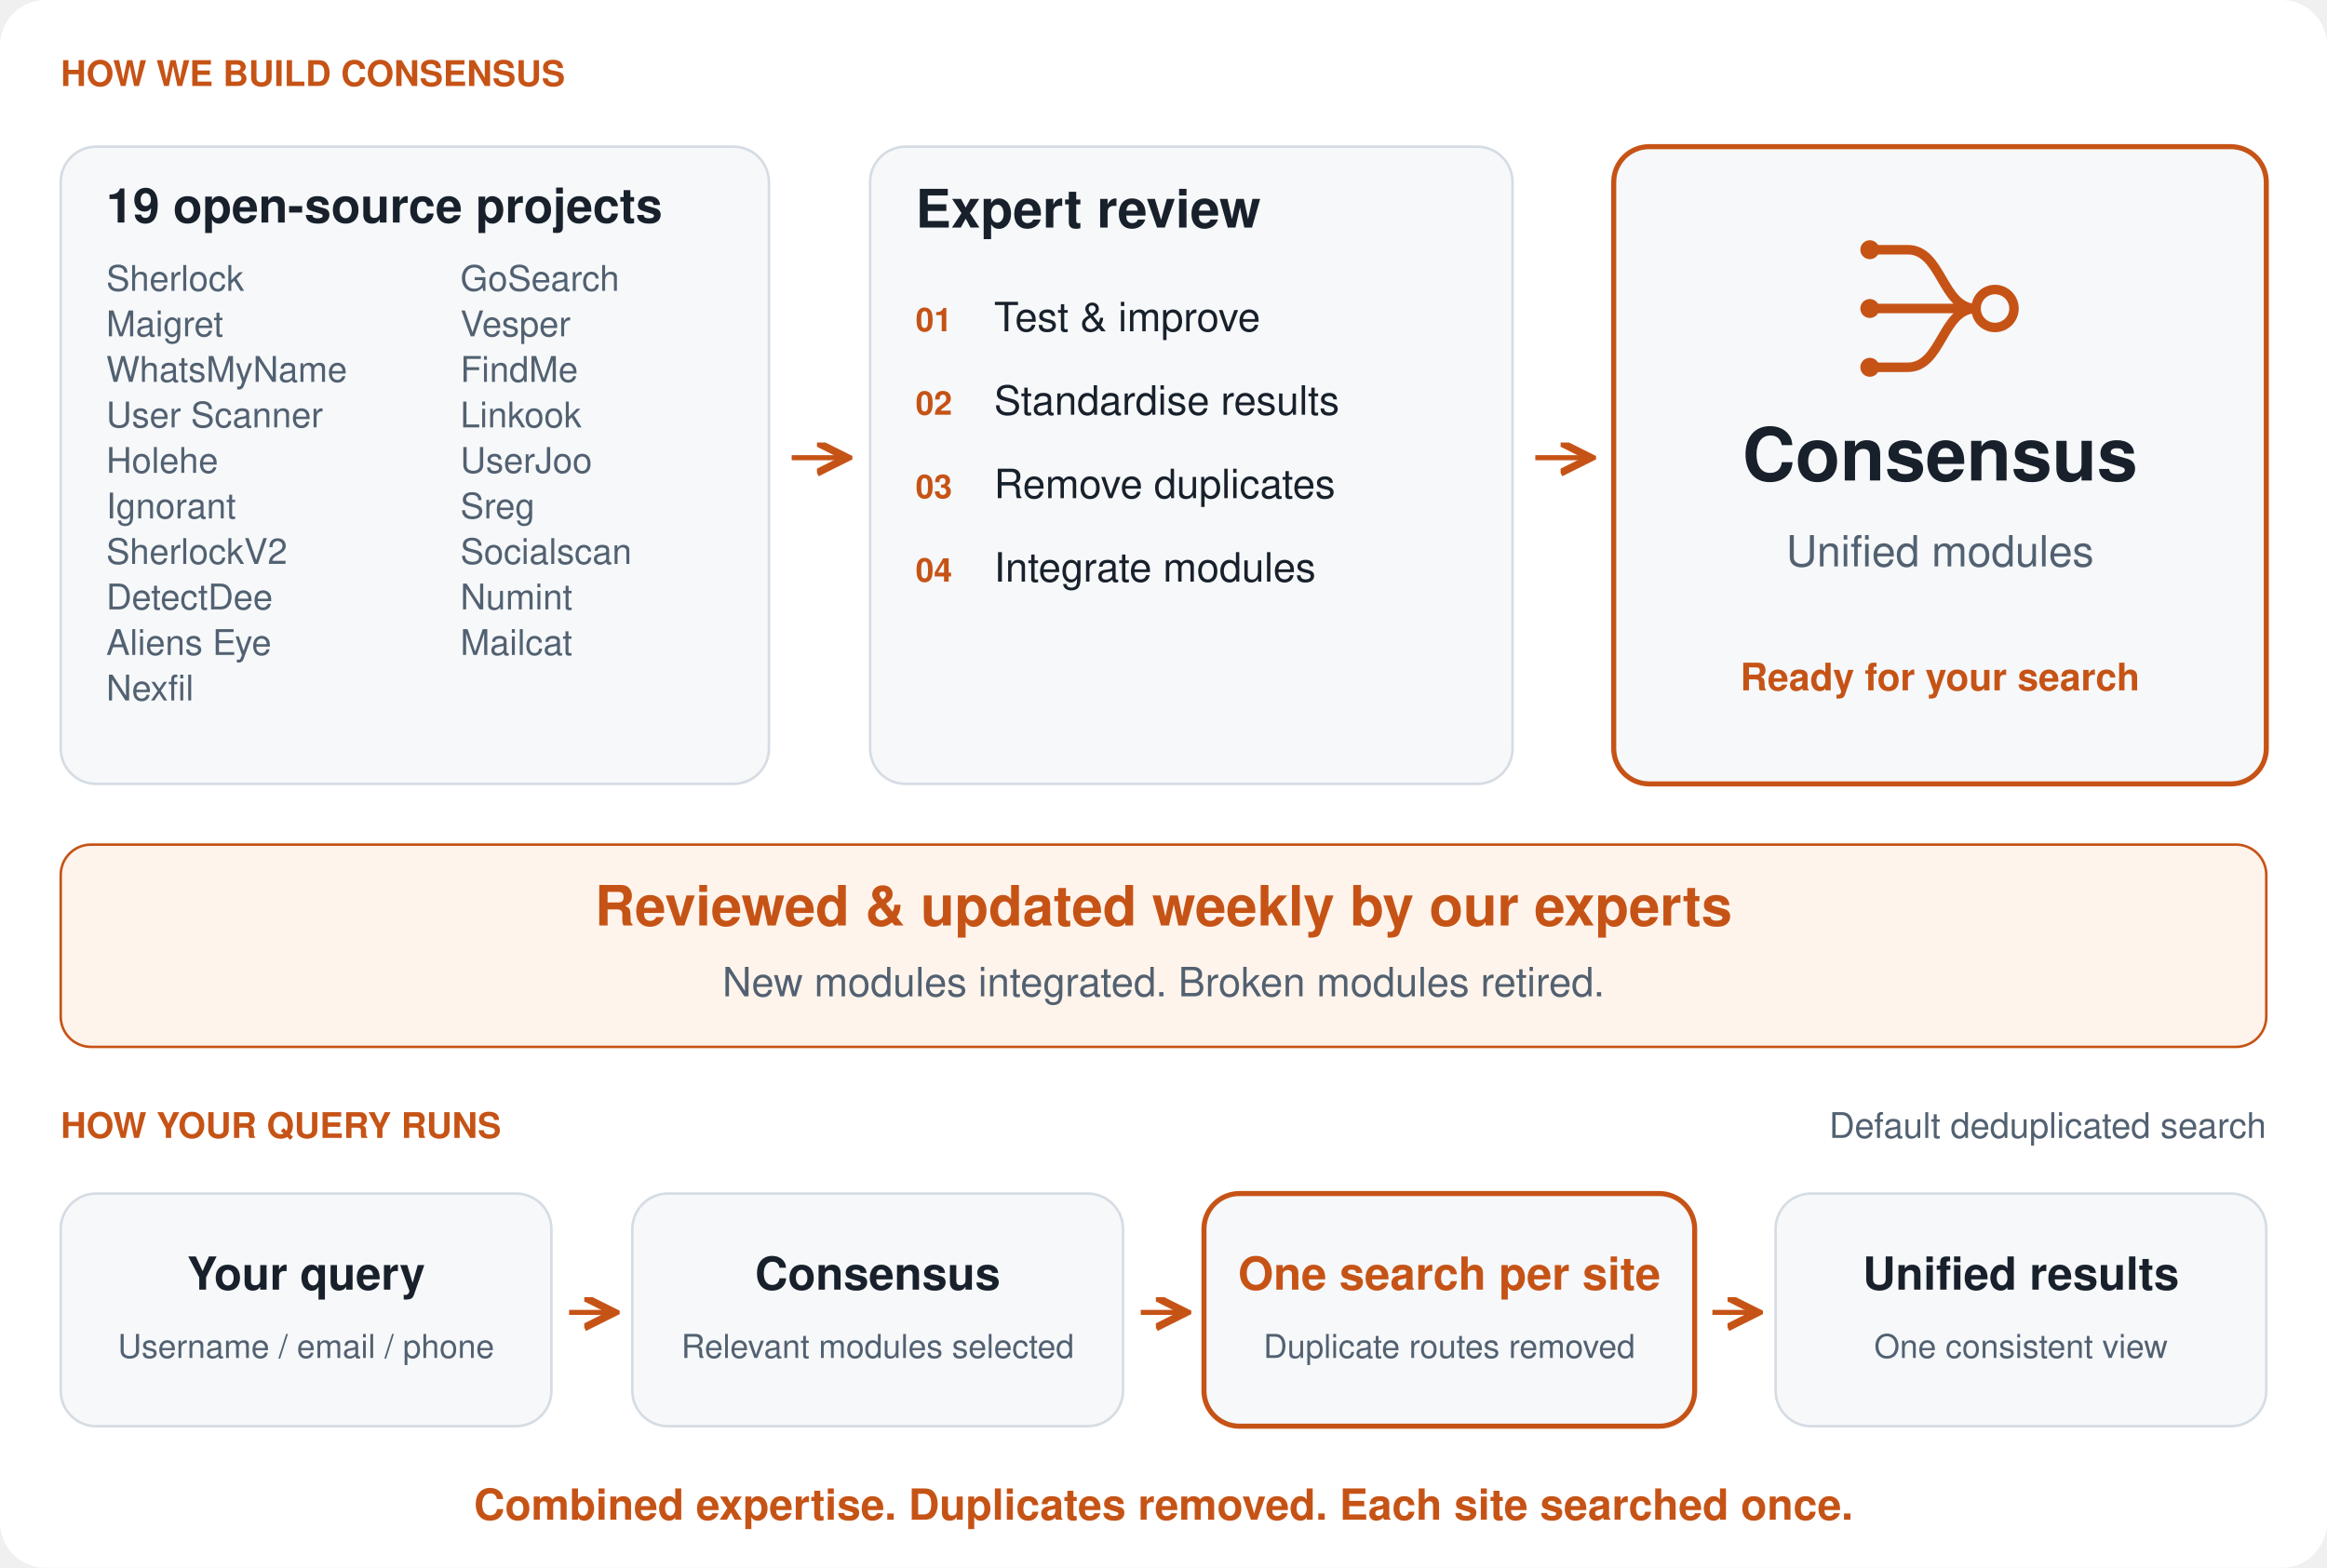
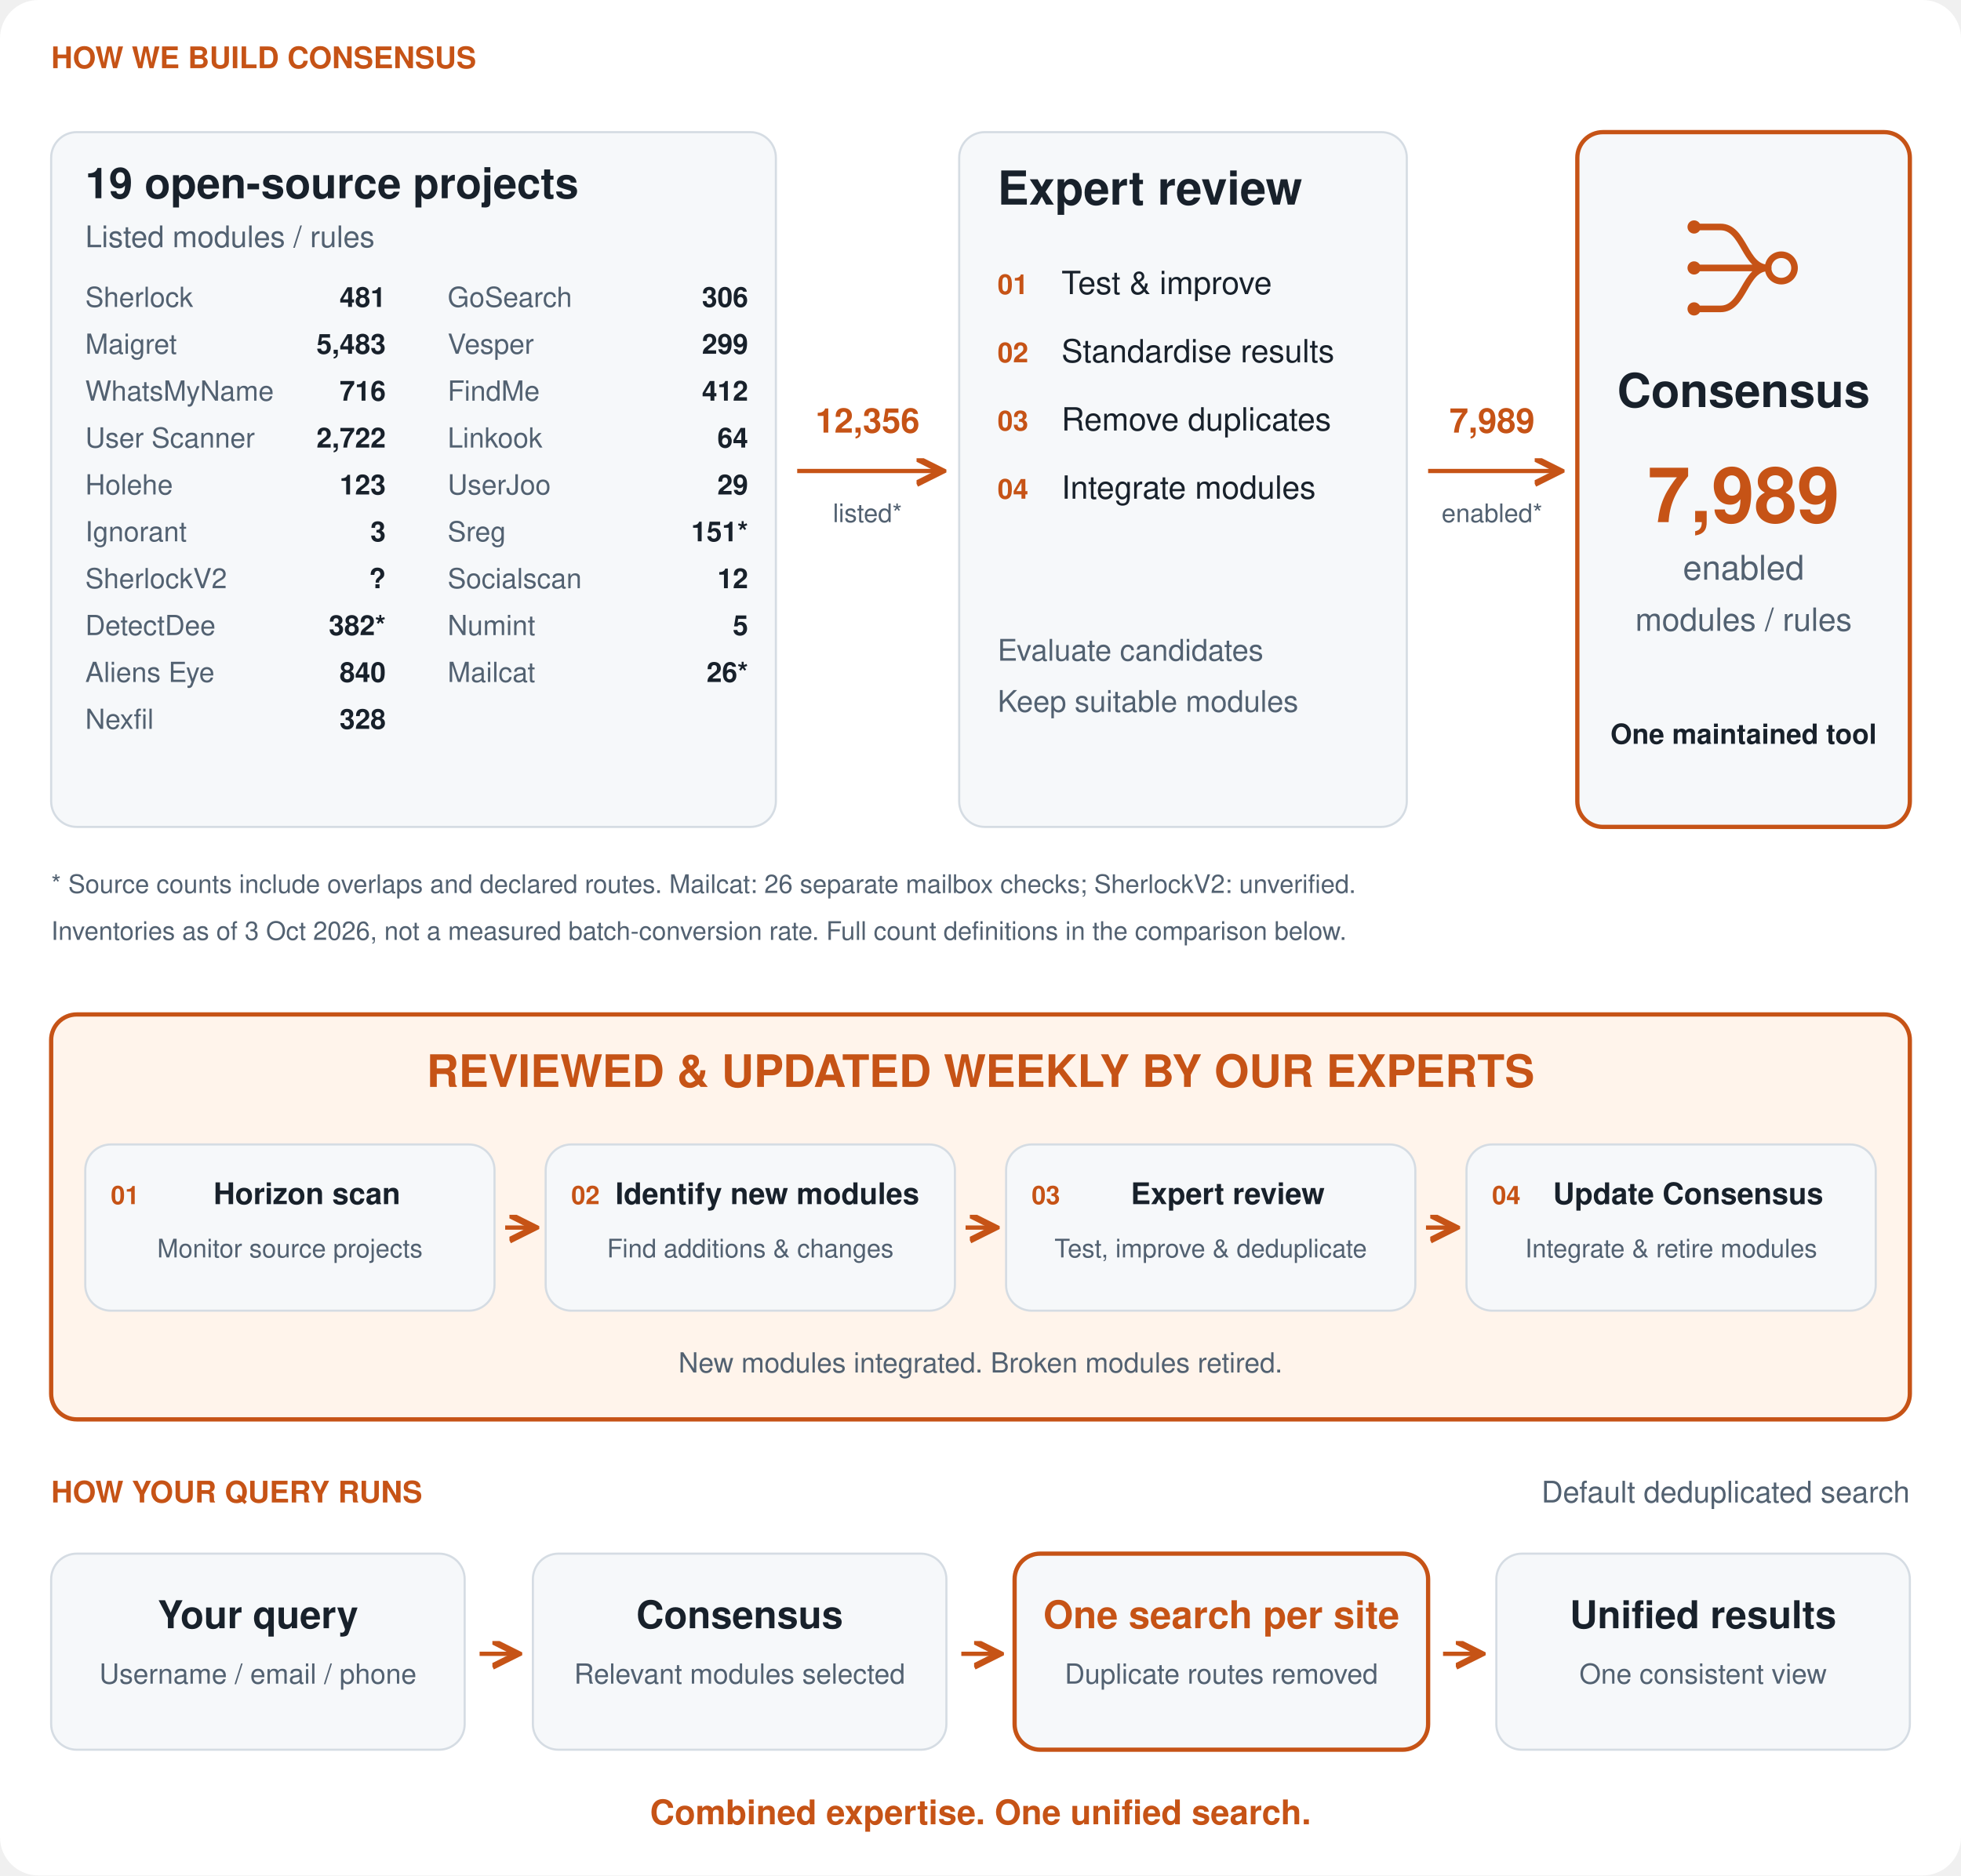
- <svg xmlns="http://www.w3.org/2000/svg" width="920" height="620" viewBox="0 0 920 620" role="img" aria-labelledby="title desc">
-   <rect width="920" height="620" rx="18" fill="#ffffff" />
+ <svg xmlns="http://www.w3.org/2000/svg" width="920" height="880" viewBox="0 0 920 880" role="img" aria-labelledby="title desc">
+   <rect width="920" height="880" rx="18" fill="#ffffff" />
  <defs>
    <marker id="arrow" markerWidth="7" markerHeight="7" refX="5" refY="3" orient="auto">
      <path d="M0 0L6 3L0 6" fill="none" stroke="#c65316" stroke-width="1.5" />
    </marker>
  </defs>
  <g font-family="Segoe UI, Helvetica, Arial, sans-serif">
-     <text x="24" y="34" font-size="14" fill="#c65316" font-weight="700" text-anchor="start">HOW WE BUILD CONSENSUS</text>
-     <rect x="24" y="58" width="280" height="252" rx="14" fill="#f6f8fa" stroke="#d5dce3" stroke-width="1" />
-     <text x="42" y="88" font-size="19" fill="#18212b" font-weight="600" text-anchor="start">19 open-source projects</text>
-     <text x="42" y="115" font-size="14" fill="#526171" font-weight="400" text-anchor="start">Sherlock</text>
-     <text x="42" y="133" font-size="14" fill="#526171" font-weight="400" text-anchor="start">Maigret</text>
-     <text x="42" y="151" font-size="14" fill="#526171" font-weight="400" text-anchor="start">WhatsMyName</text>
-     <text x="42" y="169" font-size="14" fill="#526171" font-weight="400" text-anchor="start">User Scanner</text>
-     <text x="42" y="187" font-size="14" fill="#526171" font-weight="400" text-anchor="start">Holehe</text>
-     <text x="42" y="205" font-size="14" fill="#526171" font-weight="400" text-anchor="start">Ignorant</text>
-     <text x="42" y="223" font-size="14" fill="#526171" font-weight="400" text-anchor="start">SherlockV2</text>
-     <text x="42" y="241" font-size="14" fill="#526171" font-weight="400" text-anchor="start">DetectDee</text>
-     <text x="42" y="259" font-size="14" fill="#526171" font-weight="400" text-anchor="start">Aliens Eye</text>
-     <text x="42" y="277" font-size="14" fill="#526171" font-weight="400" text-anchor="start">Nexfil</text>
-     <text x="182" y="115" font-size="14" fill="#526171" font-weight="400" text-anchor="start">GoSearch</text>
-     <text x="182" y="133" font-size="14" fill="#526171" font-weight="400" text-anchor="start">Vesper</text>
-     <text x="182" y="151" font-size="14" fill="#526171" font-weight="400" text-anchor="start">FindMe</text>
-     <text x="182" y="169" font-size="14" fill="#526171" font-weight="400" text-anchor="start">Linkook</text>
-     <text x="182" y="187" font-size="14" fill="#526171" font-weight="400" text-anchor="start">UserJoo</text>
-     <text x="182" y="205" font-size="14" fill="#526171" font-weight="400" text-anchor="start">Sreg</text>
-     <text x="182" y="223" font-size="14" fill="#526171" font-weight="400" text-anchor="start">Socialscan</text>
-     <text x="182" y="241" font-size="14" fill="#526171" font-weight="400" text-anchor="start">Numint</text>
-     <text x="182" y="259" font-size="14" fill="#526171" font-weight="400" text-anchor="start">Mailcat</text>
-     <rect x="344" y="58" width="254" height="252" rx="14" fill="#f6f8fa" stroke="#d5dce3" stroke-width="1" />
-     <text x="362" y="90" font-size="21" fill="#18212b" font-weight="600" text-anchor="start">Expert review</text>
-     <text x="362" y="131" font-size="13" fill="#c65316" font-weight="700" text-anchor="start">01</text>
-     <text x="393" y="131" font-size="16" fill="#18212b" font-weight="400" text-anchor="start">Test &amp; improve</text>
-     <text x="362" y="164" font-size="13" fill="#c65316" font-weight="700" text-anchor="start">02</text>
-     <text x="393" y="164" font-size="16" fill="#18212b" font-weight="400" text-anchor="start">Standardise results</text>
-     <text x="362" y="197" font-size="13" fill="#c65316" font-weight="700" text-anchor="start">03</text>
-     <text x="393" y="197" font-size="16" fill="#18212b" font-weight="400" text-anchor="start">Remove duplicates</text>
-     <text x="362" y="230" font-size="13" fill="#c65316" font-weight="700" text-anchor="start">04</text>
-     <text x="393" y="230" font-size="16" fill="#18212b" font-weight="400" text-anchor="start">Integrate modules</text>
-     <rect x="638" y="58" width="258" height="252" rx="14" fill="#f6f8fa" stroke="#c65316" stroke-width="2" />
-     <g transform="translate(725 80) scale(0.75)">
+     <text x="24" y="32" font-size="14" fill="#c65316" font-weight="700" text-anchor="start">HOW WE BUILD CONSENSUS</text>
+     <rect x="24" y="62" width="340" height="326" rx="12" fill="#f6f8fa" stroke="#d5dce3" stroke-width="1" />
+     <text x="40" y="93" font-size="20" fill="#18212b" font-weight="650" text-anchor="start">19 open-source projects</text>
+     <text x="40" y="116" font-size="14" fill="#526171" font-weight="400" text-anchor="start">Listed modules / rules</text>
+     <text x="40.0" y="144" font-size="13" fill="#526171" font-weight="400" text-anchor="start">Sherlock</text>
+     <text x="181.0" y="144" font-size="13" fill="#18212b" font-weight="600" text-anchor="end">481</text>
+     <text x="40.0" y="166" font-size="13" fill="#526171" font-weight="400" text-anchor="start">Maigret</text>
+     <text x="181.0" y="166" font-size="13" fill="#18212b" font-weight="600" text-anchor="end">5,483</text>
+     <text x="40.0" y="188" font-size="13" fill="#526171" font-weight="400" text-anchor="start">WhatsMyName</text>
+     <text x="181.0" y="188" font-size="13" fill="#18212b" font-weight="600" text-anchor="end">716</text>
+     <text x="40.0" y="210" font-size="13" fill="#526171" font-weight="400" text-anchor="start">User Scanner</text>
+     <text x="181.0" y="210" font-size="13" fill="#18212b" font-weight="600" text-anchor="end">2,722</text>
+     <text x="40.0" y="232" font-size="13" fill="#526171" font-weight="400" text-anchor="start">Holehe</text>
+     <text x="181.0" y="232" font-size="13" fill="#18212b" font-weight="600" text-anchor="end">123</text>
+     <text x="40.0" y="254" font-size="13" fill="#526171" font-weight="400" text-anchor="start">Ignorant</text>
+     <text x="181.0" y="254" font-size="13" fill="#18212b" font-weight="600" text-anchor="end">3</text>
+     <text x="40.0" y="276" font-size="13" fill="#526171" font-weight="400" text-anchor="start">SherlockV2</text>
+     <text x="181.0" y="276" font-size="13" fill="#18212b" font-weight="600" text-anchor="end">?</text>
+     <text x="40.0" y="298" font-size="13" fill="#526171" font-weight="400" text-anchor="start">DetectDee</text>
+     <text x="181.0" y="298" font-size="13" fill="#18212b" font-weight="600" text-anchor="end">382*</text>
+     <text x="40.0" y="320" font-size="13" fill="#526171" font-weight="400" text-anchor="start">Aliens Eye</text>
+     <text x="181.0" y="320" font-size="13" fill="#18212b" font-weight="600" text-anchor="end">840</text>
+     <text x="40.0" y="342" font-size="13" fill="#526171" font-weight="400" text-anchor="start">Nexfil</text>
+     <text x="181.0" y="342" font-size="13" fill="#18212b" font-weight="600" text-anchor="end">328</text>
+     <text x="210.0" y="144" font-size="13" fill="#526171" font-weight="400" text-anchor="start">GoSearch</text>
+     <text x="351.0" y="144" font-size="13" fill="#18212b" font-weight="600" text-anchor="end">306</text>
+     <text x="210.0" y="166" font-size="13" fill="#526171" font-weight="400" text-anchor="start">Vesper</text>
+     <text x="351.0" y="166" font-size="13" fill="#18212b" font-weight="600" text-anchor="end">299</text>
+     <text x="210.0" y="188" font-size="13" fill="#526171" font-weight="400" text-anchor="start">FindMe</text>
+     <text x="351.0" y="188" font-size="13" fill="#18212b" font-weight="600" text-anchor="end">412</text>
+     <text x="210.0" y="210" font-size="13" fill="#526171" font-weight="400" text-anchor="start">Linkook</text>
+     <text x="351.0" y="210" font-size="13" fill="#18212b" font-weight="600" text-anchor="end">64</text>
+     <text x="210.0" y="232" font-size="13" fill="#526171" font-weight="400" text-anchor="start">UserJoo</text>
+     <text x="351.0" y="232" font-size="13" fill="#18212b" font-weight="600" text-anchor="end">29</text>
+     <text x="210.0" y="254" font-size="13" fill="#526171" font-weight="400" text-anchor="start">Sreg</text>
+     <text x="351.0" y="254" font-size="13" fill="#18212b" font-weight="600" text-anchor="end">151*</text>
+     <text x="210.0" y="276" font-size="13" fill="#526171" font-weight="400" text-anchor="start">Socialscan</text>
+     <text x="351.0" y="276" font-size="13" fill="#18212b" font-weight="600" text-anchor="end">12</text>
+     <text x="210.0" y="298" font-size="13" fill="#526171" font-weight="400" text-anchor="start">Numint</text>
+     <text x="351.0" y="298" font-size="13" fill="#18212b" font-weight="600" text-anchor="end">5</text>
+     <text x="210.0" y="320" font-size="13" fill="#526171" font-weight="400" text-anchor="start">Mailcat</text>
+     <text x="351.0" y="320" font-size="13" fill="#18212b" font-weight="600" text-anchor="end">26*</text>
+     <rect x="450" y="62" width="210" height="326" rx="12" fill="#f6f8fa" stroke="#d5dce3" stroke-width="1" />
+     <text x="468" y="96" font-size="22" fill="#18212b" font-weight="650" text-anchor="start">Expert review</text>
+     <text x="468" y="138" font-size="13" fill="#c65316" font-weight="700" text-anchor="start">01</text>
+     <text x="498" y="138" font-size="15" fill="#18212b" font-weight="400" text-anchor="start">Test &amp; improve</text>
+     <text x="468" y="170" font-size="13" fill="#c65316" font-weight="700" text-anchor="start">02</text>
+     <text x="498" y="170" font-size="15" fill="#18212b" font-weight="400" text-anchor="start">Standardise results</text>
+     <text x="468" y="202" font-size="13" fill="#c65316" font-weight="700" text-anchor="start">03</text>
+     <text x="498" y="202" font-size="15" fill="#18212b" font-weight="400" text-anchor="start">Remove duplicates</text>
+     <text x="468" y="234" font-size="13" fill="#c65316" font-weight="700" text-anchor="start">04</text>
+     <text x="498" y="234" font-size="15" fill="#18212b" font-weight="400" text-anchor="start">Integrate modules</text>
+     <text x="468" y="310" font-size="14" fill="#526171" font-weight="400" text-anchor="start">Evaluate candidates</text>
+     <text x="468" y="334" font-size="14" fill="#526171" font-weight="400" text-anchor="start">Keep suitable modules</text>
+     <rect x="740" y="62" width="156" height="326" rx="12" fill="#f6f8fa" stroke="#c65316" stroke-width="2" />
+     <g transform="translate(783 91) scale(0.62)">
      <g fill="none" stroke="#c65316" stroke-width="5" stroke-linecap="round" stroke-linejoin="round">
        <path d="M22 25h17c18 0 18 31 36 31M22 56h53M22 87h17c18 0 18-31 36-31" />
        <circle cx="85" cy="56" r="10" />
      </g>
      <g fill="#c65316">
        <circle cx="19" cy="25" r="5" />
        <circle cx="19" cy="56" r="5" />
        <circle cx="19" cy="87" r="5" />
      </g>
    </g>
-     <text x="767.0" y="190" font-size="29" fill="#18212b" font-weight="600" text-anchor="middle">Consensus</text>
-     <text x="767.0" y="224" font-size="17" fill="#526171" font-weight="400" text-anchor="middle">Unified modules</text>
-     <text x="767.0" y="273" font-size="15" fill="#c65316" font-weight="600" text-anchor="middle">Ready for your search</text>
-     <path d="M313 181L333 181" fill="none" stroke="#c65316" stroke-width="2" marker-end="url(#arrow)" />
-     <path d="M607 181L627 181" fill="none" stroke="#c65316" stroke-width="2" marker-end="url(#arrow)" />
-     <rect x="24" y="334" width="872" height="80" rx="12" fill="#fff4eb" stroke="#c65316" />
-     <text x="460" y="366" font-size="22" fill="#c65316" font-weight="700" text-anchor="middle">Reviewed &amp; updated weekly by our experts</text>
-     <text x="460" y="394" font-size="16" fill="#526171" font-weight="400" text-anchor="middle">New modules integrated. Broken modules retired.</text>
-     <text x="24" y="450" font-size="14" fill="#c65316" font-weight="700" text-anchor="start">HOW YOUR QUERY RUNS</text>
-     <text x="896" y="450" font-size="14" fill="#526171" font-weight="400" text-anchor="end">Default deduplicated search</text>
-     <rect x="24" y="472" width="194" height="92" rx="14" fill="#f6f8fa" stroke="#d5dce3" stroke-width="1" />
-     <text x="121" y="510" font-size="18" fill="#18212b" font-weight="600" text-anchor="middle">Your query</text>
-     <text x="121" y="537" font-size="13" fill="#526171" font-weight="400" text-anchor="middle">Username / email / phone</text>
-     <path d="M225 519L241 519" fill="none" stroke="#c65316" stroke-width="2" marker-end="url(#arrow)" />
-     <rect x="250" y="472" width="194" height="92" rx="14" fill="#f6f8fa" stroke="#d5dce3" stroke-width="1" />
-     <text x="347" y="510" font-size="18" fill="#18212b" font-weight="600" text-anchor="middle">Consensus</text>
-     <text x="347" y="537" font-size="13" fill="#526171" font-weight="400" text-anchor="middle">Relevant modules selected</text>
-     <path d="M451 519L467 519" fill="none" stroke="#c65316" stroke-width="2" marker-end="url(#arrow)" />
-     <rect x="476" y="472" width="194" height="92" rx="14" fill="#f6f8fa" stroke="#c65316" stroke-width="2" />
-     <text x="573" y="510" font-size="18" fill="#c65316" font-weight="600" text-anchor="middle">One search per site</text>
-     <text x="573" y="537" font-size="13" fill="#526171" font-weight="400" text-anchor="middle">Duplicate routes removed</text>
-     <path d="M677 519L693 519" fill="none" stroke="#c65316" stroke-width="2" marker-end="url(#arrow)" />
-     <rect x="702" y="472" width="194" height="92" rx="14" fill="#f6f8fa" stroke="#d5dce3" stroke-width="1" />
-     <text x="799" y="510" font-size="18" fill="#18212b" font-weight="600" text-anchor="middle">Unified results</text>
-     <text x="799" y="537" font-size="13" fill="#526171" font-weight="400" text-anchor="middle">One consistent view</text>
-     <text x="460" y="601" font-size="17" fill="#c65316" font-weight="600" text-anchor="middle">Combined expertise. Duplicates removed. Each site searched once.</text>
+     <text x="818.0" y="191" font-size="22" fill="#18212b" font-weight="650" text-anchor="middle">Consensus</text>
+     <text x="818.0" y="245" font-size="36" fill="#c65316" font-weight="700" text-anchor="middle">7,989</text>
+     <text x="818.0" y="272" font-size="16" fill="#526171" font-weight="400" text-anchor="middle">enabled</text>
+     <text x="818.0" y="296" font-size="15" fill="#526171" font-weight="400" text-anchor="middle">modules / rules</text>
+     <text x="818.0" y="349" font-size="13" fill="#18212b" font-weight="600" text-anchor="middle">One maintained tool</text>
+     <path d="M374 221L440 221" fill="none" stroke="#c65316" stroke-width="2" marker-end="url(#arrow)" />
+     <text x="407.0" y="203" font-size="16" fill="#c65316" font-weight="700" text-anchor="middle">12,356</text>
+     <text x="407.0" y="245" font-size="12" fill="#526171" font-weight="400" text-anchor="middle">listed*</text>
+     <path d="M670 221L730 221" fill="none" stroke="#c65316" stroke-width="2" marker-end="url(#arrow)" />
+     <text x="700.0" y="203" font-size="16" fill="#c65316" font-weight="700" text-anchor="middle">7,989</text>
+     <text x="700.0" y="245" font-size="12" fill="#526171" font-weight="400" text-anchor="middle">enabled*</text>
+     <text x="24" y="419" font-size="12" fill="#526171" font-weight="400" text-anchor="start">* Source counts include overlaps and declared routes. Mailcat: 26 separate mailbox checks; SherlockV2: unverified.</text>
+     <text x="24" y="441" font-size="12" fill="#526171" font-weight="400" text-anchor="start">Inventories as of 3 Oct 2026, not a measured batch-conversion rate. Full count definitions in the comparison below.</text>
+     <rect x="24" y="476" width="872" height="190" rx="12" fill="#fff4eb" stroke="#c65316" stroke-width="2" />
+     <text x="460" y="510" font-size="21" fill="#c65316" font-weight="700" text-anchor="middle">REVIEWED &amp; UPDATED WEEKLY BY OUR EXPERTS</text>
+     <rect x="40" y="537" width="192" height="78" rx="12" fill="#f6f8fa" stroke="#d5dce3" stroke-width="1" />
+     <text x="52" y="565" font-size="12" fill="#c65316" font-weight="700" text-anchor="start">01</text>
+     <text x="144.0" y="565" font-size="14" fill="#18212b" font-weight="600" text-anchor="middle">Horizon scan</text>
+     <text x="136.0" y="590" font-size="12" fill="#526171" font-weight="400" text-anchor="middle">Monitor source projects</text>
+     <path d="M237 576L249 576" fill="none" stroke="#c65316" stroke-width="2" marker-end="url(#arrow)" />
+     <rect x="256" y="537" width="192" height="78" rx="12" fill="#f6f8fa" stroke="#d5dce3" stroke-width="1" />
+     <text x="268" y="565" font-size="12" fill="#c65316" font-weight="700" text-anchor="start">02</text>
+     <text x="360.0" y="565" font-size="14" fill="#18212b" font-weight="600" text-anchor="middle">Identify new modules</text>
+     <text x="352.0" y="590" font-size="12" fill="#526171" font-weight="400" text-anchor="middle">Find additions &amp; changes</text>
+     <path d="M453 576L465 576" fill="none" stroke="#c65316" stroke-width="2" marker-end="url(#arrow)" />
+     <rect x="472" y="537" width="192" height="78" rx="12" fill="#f6f8fa" stroke="#d5dce3" stroke-width="1" />
+     <text x="484" y="565" font-size="12" fill="#c65316" font-weight="700" text-anchor="start">03</text>
+     <text x="576.0" y="565" font-size="14" fill="#18212b" font-weight="600" text-anchor="middle">Expert review</text>
+     <text x="568.0" y="590" font-size="12" fill="#526171" font-weight="400" text-anchor="middle">Test, improve &amp; deduplicate</text>
+     <path d="M669 576L681 576" fill="none" stroke="#c65316" stroke-width="2" marker-end="url(#arrow)" />
+     <rect x="688" y="537" width="192" height="78" rx="12" fill="#f6f8fa" stroke="#d5dce3" stroke-width="1" />
+     <text x="700" y="565" font-size="12" fill="#c65316" font-weight="700" text-anchor="start">04</text>
+     <text x="792.0" y="565" font-size="14" fill="#18212b" font-weight="600" text-anchor="middle">Update Consensus</text>
+     <text x="784.0" y="590" font-size="12" fill="#526171" font-weight="400" text-anchor="middle">Integrate &amp; retire modules</text>
+     <text x="460" y="644" font-size="13" fill="#526171" font-weight="400" text-anchor="middle">New modules integrated. Broken modules retired.</text>
+     <text x="24" y="705" font-size="14" fill="#c65316" font-weight="700" text-anchor="start">HOW YOUR QUERY RUNS</text>
+     <text x="896" y="705" font-size="14" fill="#526171" font-weight="400" text-anchor="end">Default deduplicated search</text>
+     <rect x="24" y="729" width="194" height="92" rx="12" fill="#f6f8fa" stroke="#d5dce3" stroke-width="1" />
+     <text x="121.0" y="764" font-size="18" fill="#18212b" font-weight="600" text-anchor="middle">Your query</text>
+     <text x="121.0" y="790" font-size="13" fill="#526171" font-weight="400" text-anchor="middle">Username / email / phone</text>
+     <path d="M225 776L241 776" fill="none" stroke="#c65316" stroke-width="2" marker-end="url(#arrow)" />
+     <rect x="250" y="729" width="194" height="92" rx="12" fill="#f6f8fa" stroke="#d5dce3" stroke-width="1" />
+     <text x="347.0" y="764" font-size="18" fill="#18212b" font-weight="600" text-anchor="middle">Consensus</text>
+     <text x="347.0" y="790" font-size="13" fill="#526171" font-weight="400" text-anchor="middle">Relevant modules selected</text>
+     <path d="M451 776L467 776" fill="none" stroke="#c65316" stroke-width="2" marker-end="url(#arrow)" />
+     <rect x="476" y="729" width="194" height="92" rx="12" fill="#f6f8fa" stroke="#c65316" stroke-width="2" />
+     <text x="573.0" y="764" font-size="18" fill="#c65316" font-weight="600" text-anchor="middle">One search per site</text>
+     <text x="573.0" y="790" font-size="13" fill="#526171" font-weight="400" text-anchor="middle">Duplicate routes removed</text>
+     <path d="M677 776L693 776" fill="none" stroke="#c65316" stroke-width="2" marker-end="url(#arrow)" />
+     <rect x="702" y="729" width="194" height="92" rx="12" fill="#f6f8fa" stroke="#d5dce3" stroke-width="1" />
+     <text x="799.0" y="764" font-size="18" fill="#18212b" font-weight="600" text-anchor="middle">Unified results</text>
+     <text x="799.0" y="790" font-size="13" fill="#526171" font-weight="400" text-anchor="middle">One consistent view</text>
+     <text x="460.0" y="856" font-size="16" fill="#c65316" font-weight="600" text-anchor="middle">Combined expertise. One unified search.</text>
  </g>
</svg>
